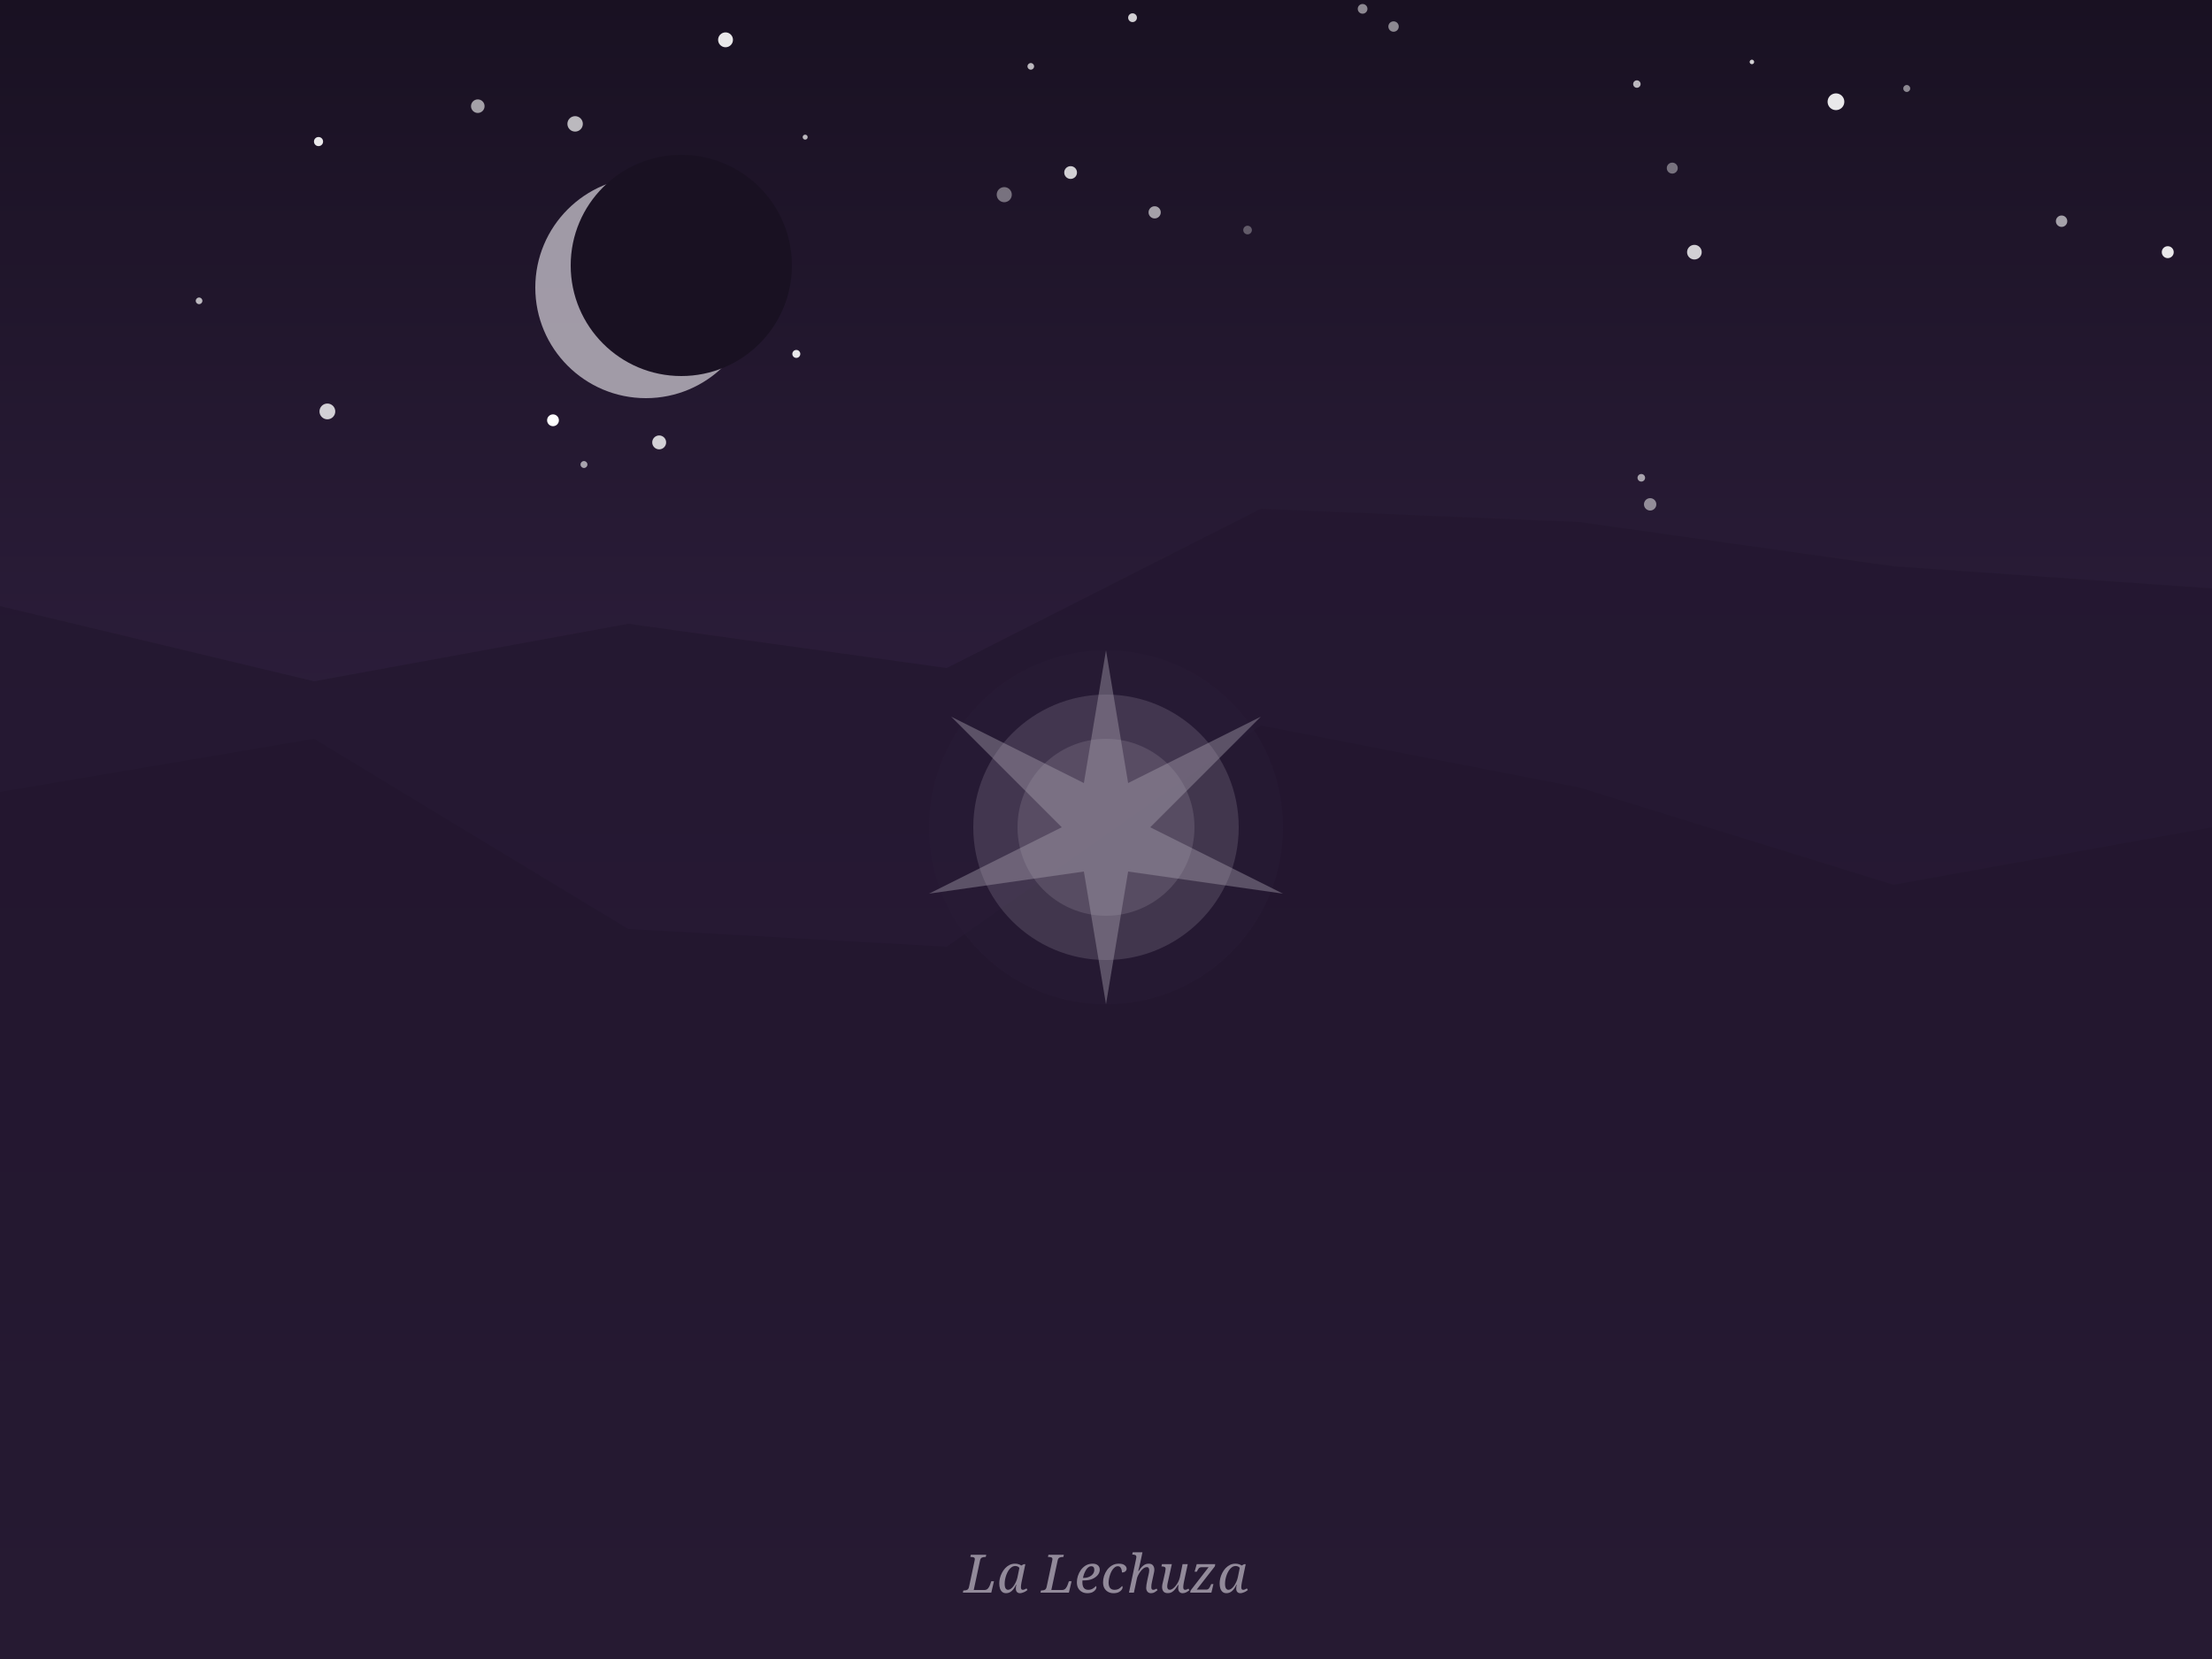
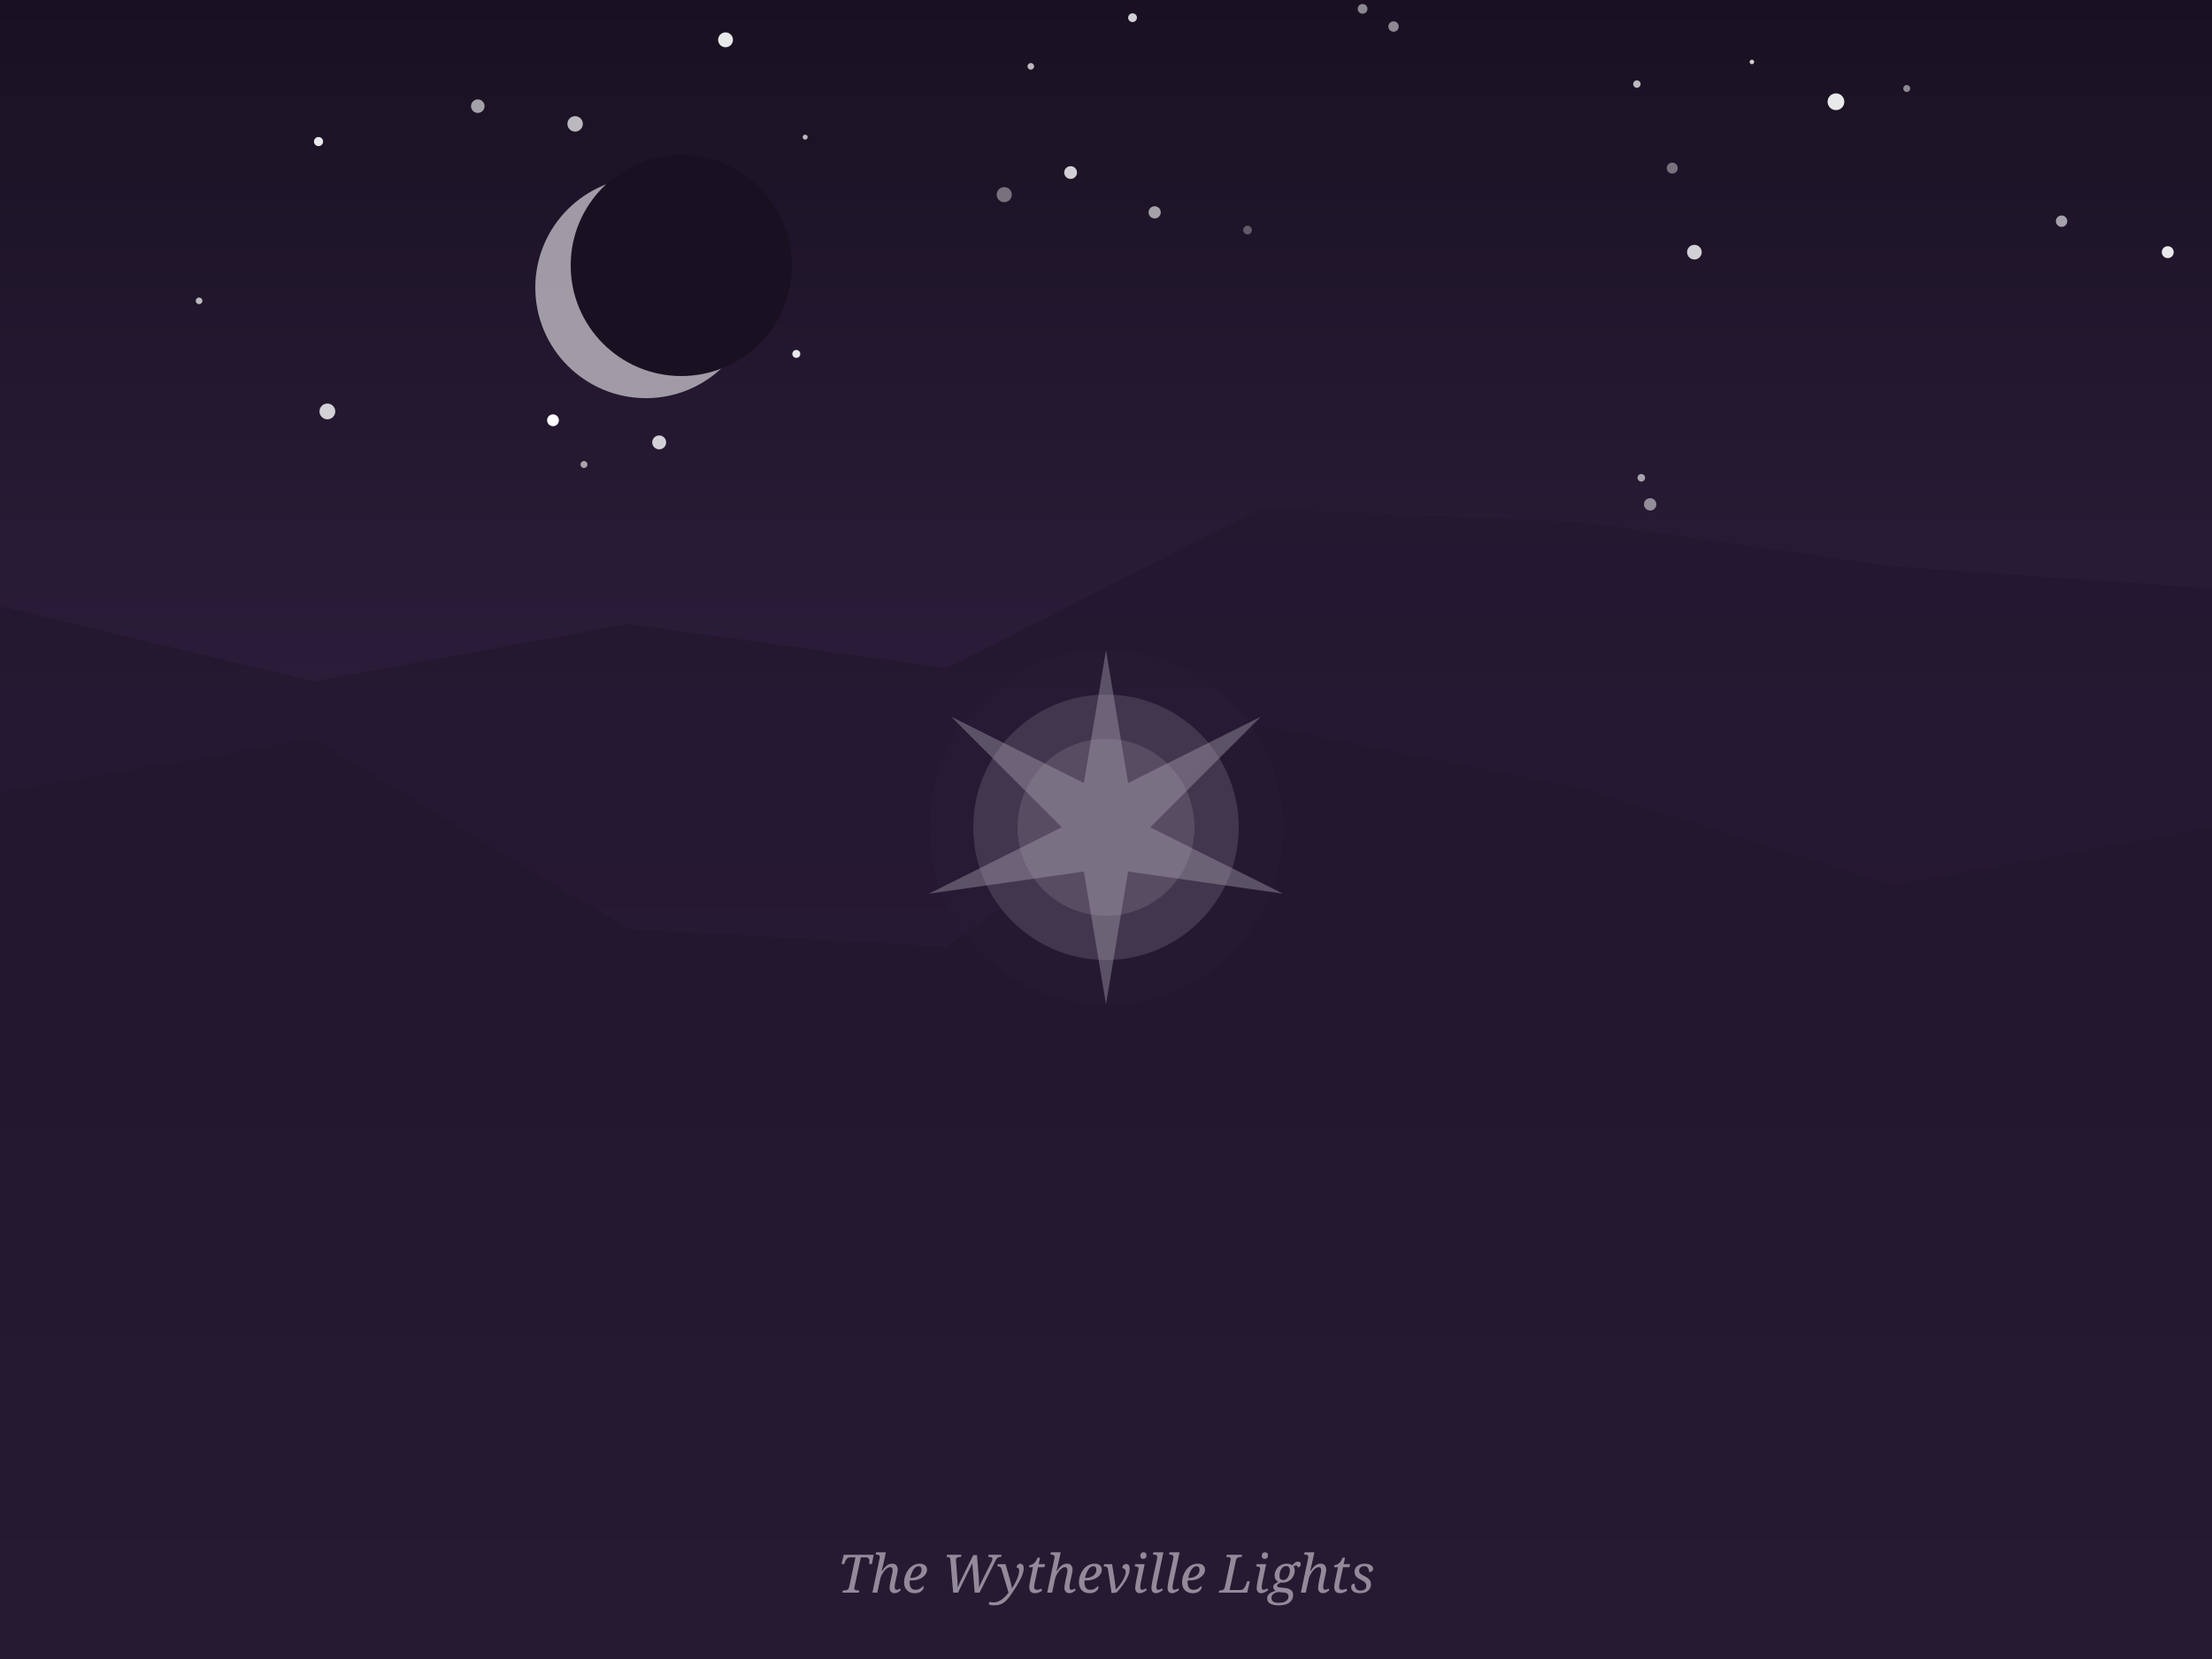
<svg xmlns="http://www.w3.org/2000/svg" viewBox="0 0 500 375" width="500" height="375">
  <defs>
    <linearGradient id="sky-charlie-lechuza" x1="0" y1="0" x2="0" y2="1">
      <stop offset="0%" stop-color="#191122" />
      <stop offset="60%" stop-color="#332244" />
      <stop offset="100%" stop-color="#847a8e" />
    </linearGradient>
  </defs>
  <rect width="500" height="375" fill="url(#sky-charlie-lechuza)" />
  <circle cx="466" cy="50" r="1.29" fill="white" opacity="0.6" />
  <circle cx="108" cy="24" r="1.533" fill="white" opacity="0.6" />
  <circle cx="315" cy="6" r="1.176" fill="white" opacity="0.5" />
  <circle cx="308" cy="2" r="1.096" fill="white" opacity="0.5" />
  <circle cx="180" cy="80" r="0.9" fill="white" opacity="0.9" />
  <circle cx="132" cy="105" r="0.782" fill="white" opacity="0.6" />
  <circle cx="227" cy="44" r="1.707" fill="white" opacity="0.4" />
  <circle cx="261" cy="48" r="1.38" fill="white" opacity="0.6" />
  <circle cx="125" cy="95" r="1.334" fill="white" opacity="1.0" />
  <circle cx="282" cy="52" r="0.976" fill="white" opacity="0.3" />
  <circle cx="431" cy="20" r="0.784" fill="white" opacity="0.5" />
  <circle cx="242" cy="39" r="1.444" fill="white" opacity="0.8" />
  <circle cx="415" cy="23" r="1.894" fill="white" opacity="0.9" />
  <circle cx="373" cy="114" r="1.398" fill="white" opacity="0.5" />
  <circle cx="164" cy="9" r="1.681" fill="white" opacity="0.9" />
  <circle cx="396" cy="14" r="0.51" fill="white" opacity="0.8" />
  <circle cx="371" cy="108" r="0.856" fill="white" opacity="0.6" />
  <circle cx="383" cy="57" r="1.657" fill="white" opacity="0.8" />
  <circle cx="370" cy="19" r="0.841" fill="white" opacity="0.7" />
  <circle cx="74" cy="93" r="1.784" fill="white" opacity="0.8" />
  <circle cx="378" cy="38" r="1.241" fill="white" opacity="0.4" />
  <circle cx="233" cy="15" r="0.749" fill="white" opacity="0.7" />
  <circle cx="490" cy="57" r="1.35" fill="white" opacity="0.9" />
  <circle cx="149" cy="100" r="1.572" fill="white" opacity="0.8" />
  <circle cx="256" cy="4" r="0.994" fill="white" opacity="0.8" />
  <circle cx="182" cy="31" r="0.565" fill="white" opacity="0.7" />
  <circle cx="130" cy="28" r="1.745" fill="white" opacity="0.7" />
  <circle cx="45" cy="68" r="0.75" fill="white" opacity="0.7" />
  <circle cx="72" cy="32" r="1.031" fill="white" opacity="0.9" />
  <circle cx="146" cy="65" r="25" fill="#c1bcc6" opacity="0.8" />
  <circle cx="154" cy="60" r="25" fill="#191122" />
  <polygon points="0,375 0,179 71,167 142,210 214,214 285,164 357,178 428,200 500,187 500,375" fill="#1e1428" opacity="0.8" />
  <polygon points="0,375 0,137 71,154 142,141 214,151 285,115 357,118 428,128 500,133 500,375" fill="#23172f" opacity="0.8" />
  <g transform="translate(250,187)">
    <circle cx="0" cy="0" r="40" fill="#281b36" opacity="0.5" />
    <circle cx="0" cy="0" r="30" fill="#847a8e" opacity="0.3" />
    <circle cx="0" cy="0" r="20" fill="#ada6b4" opacity="0.2" />
    <path d="M0,-40 L5,-10 L35,-25 L10,0 L40,15 L5,10 L0,40 L-5,10 L-40,15 L-10,0 L-35,-25 L-5,-10 Z" fill="#ada6b4" opacity="0.4" />
  </g>
-   <text x="250" y="360" text-anchor="middle" fill="#ada6b4" font-family="Georgia, serif" font-size="12" font-style="italic" opacity="0.8">La Lechuza</text>
+   <text x="250" y="360" text-anchor="middle" fill="#ada6b4" font-family="Georgia, serif" font-size="12" font-style="italic" opacity="0.8">The Wytheville Lights</text>
</svg>
